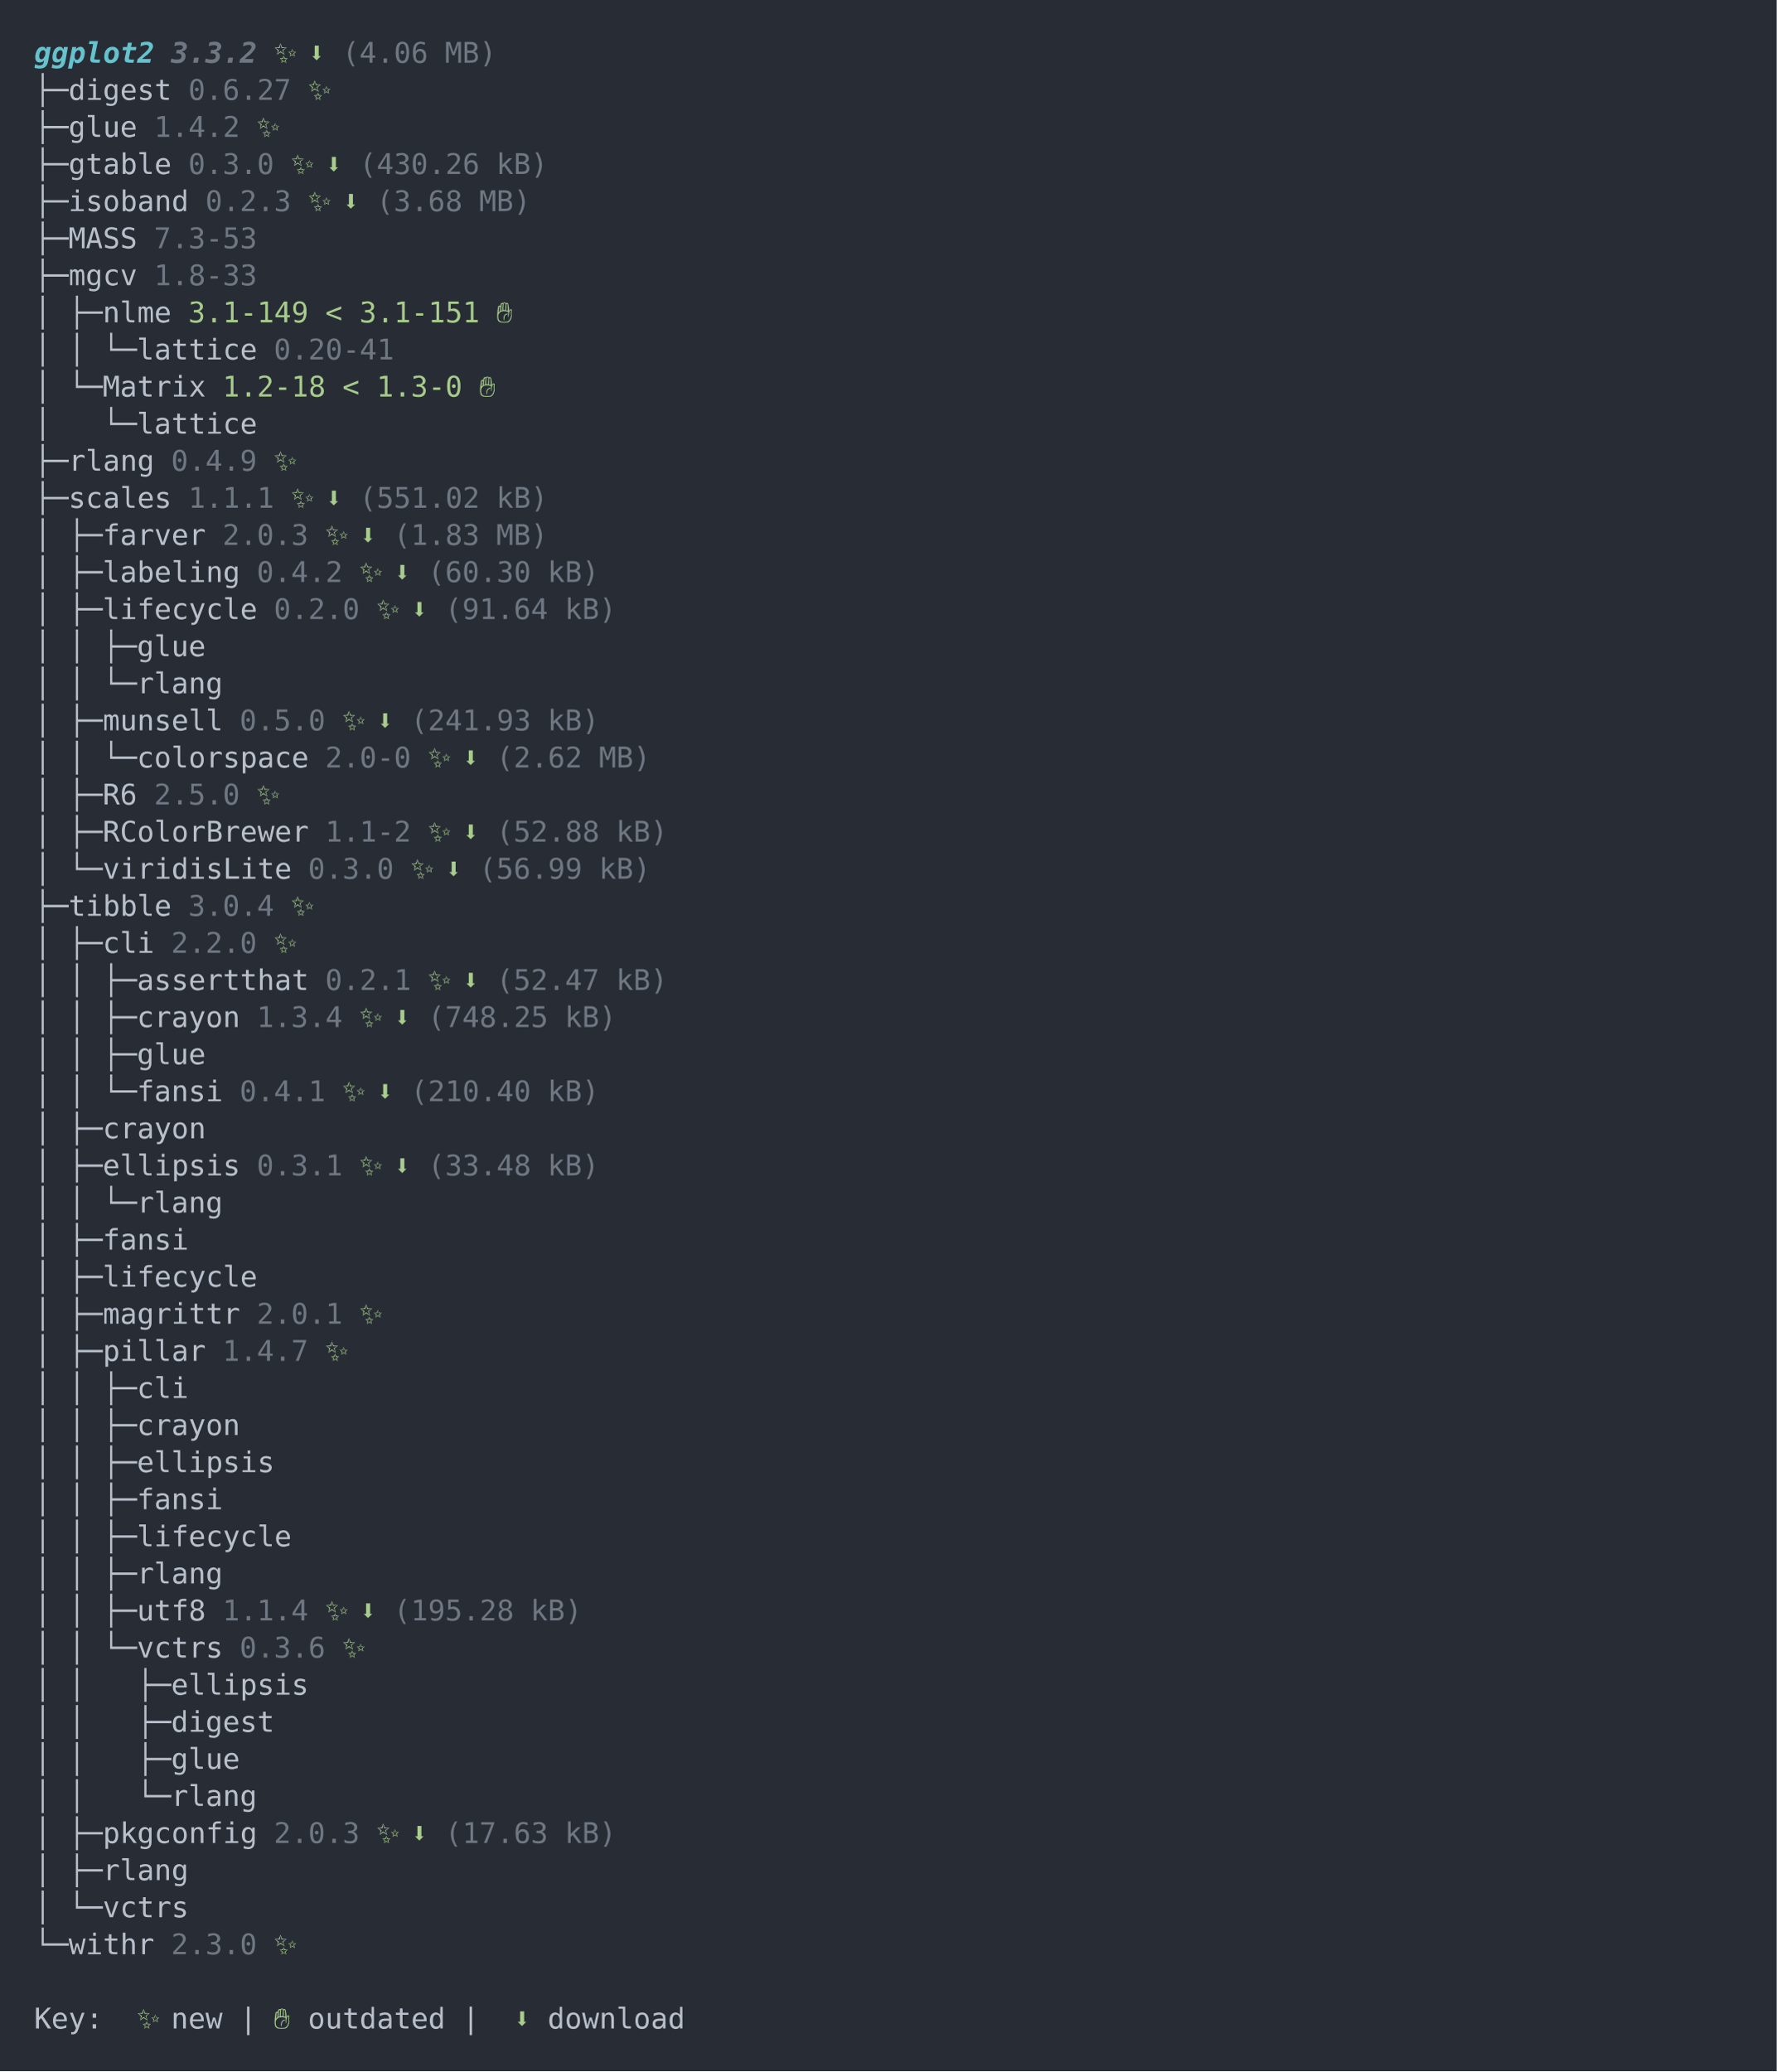
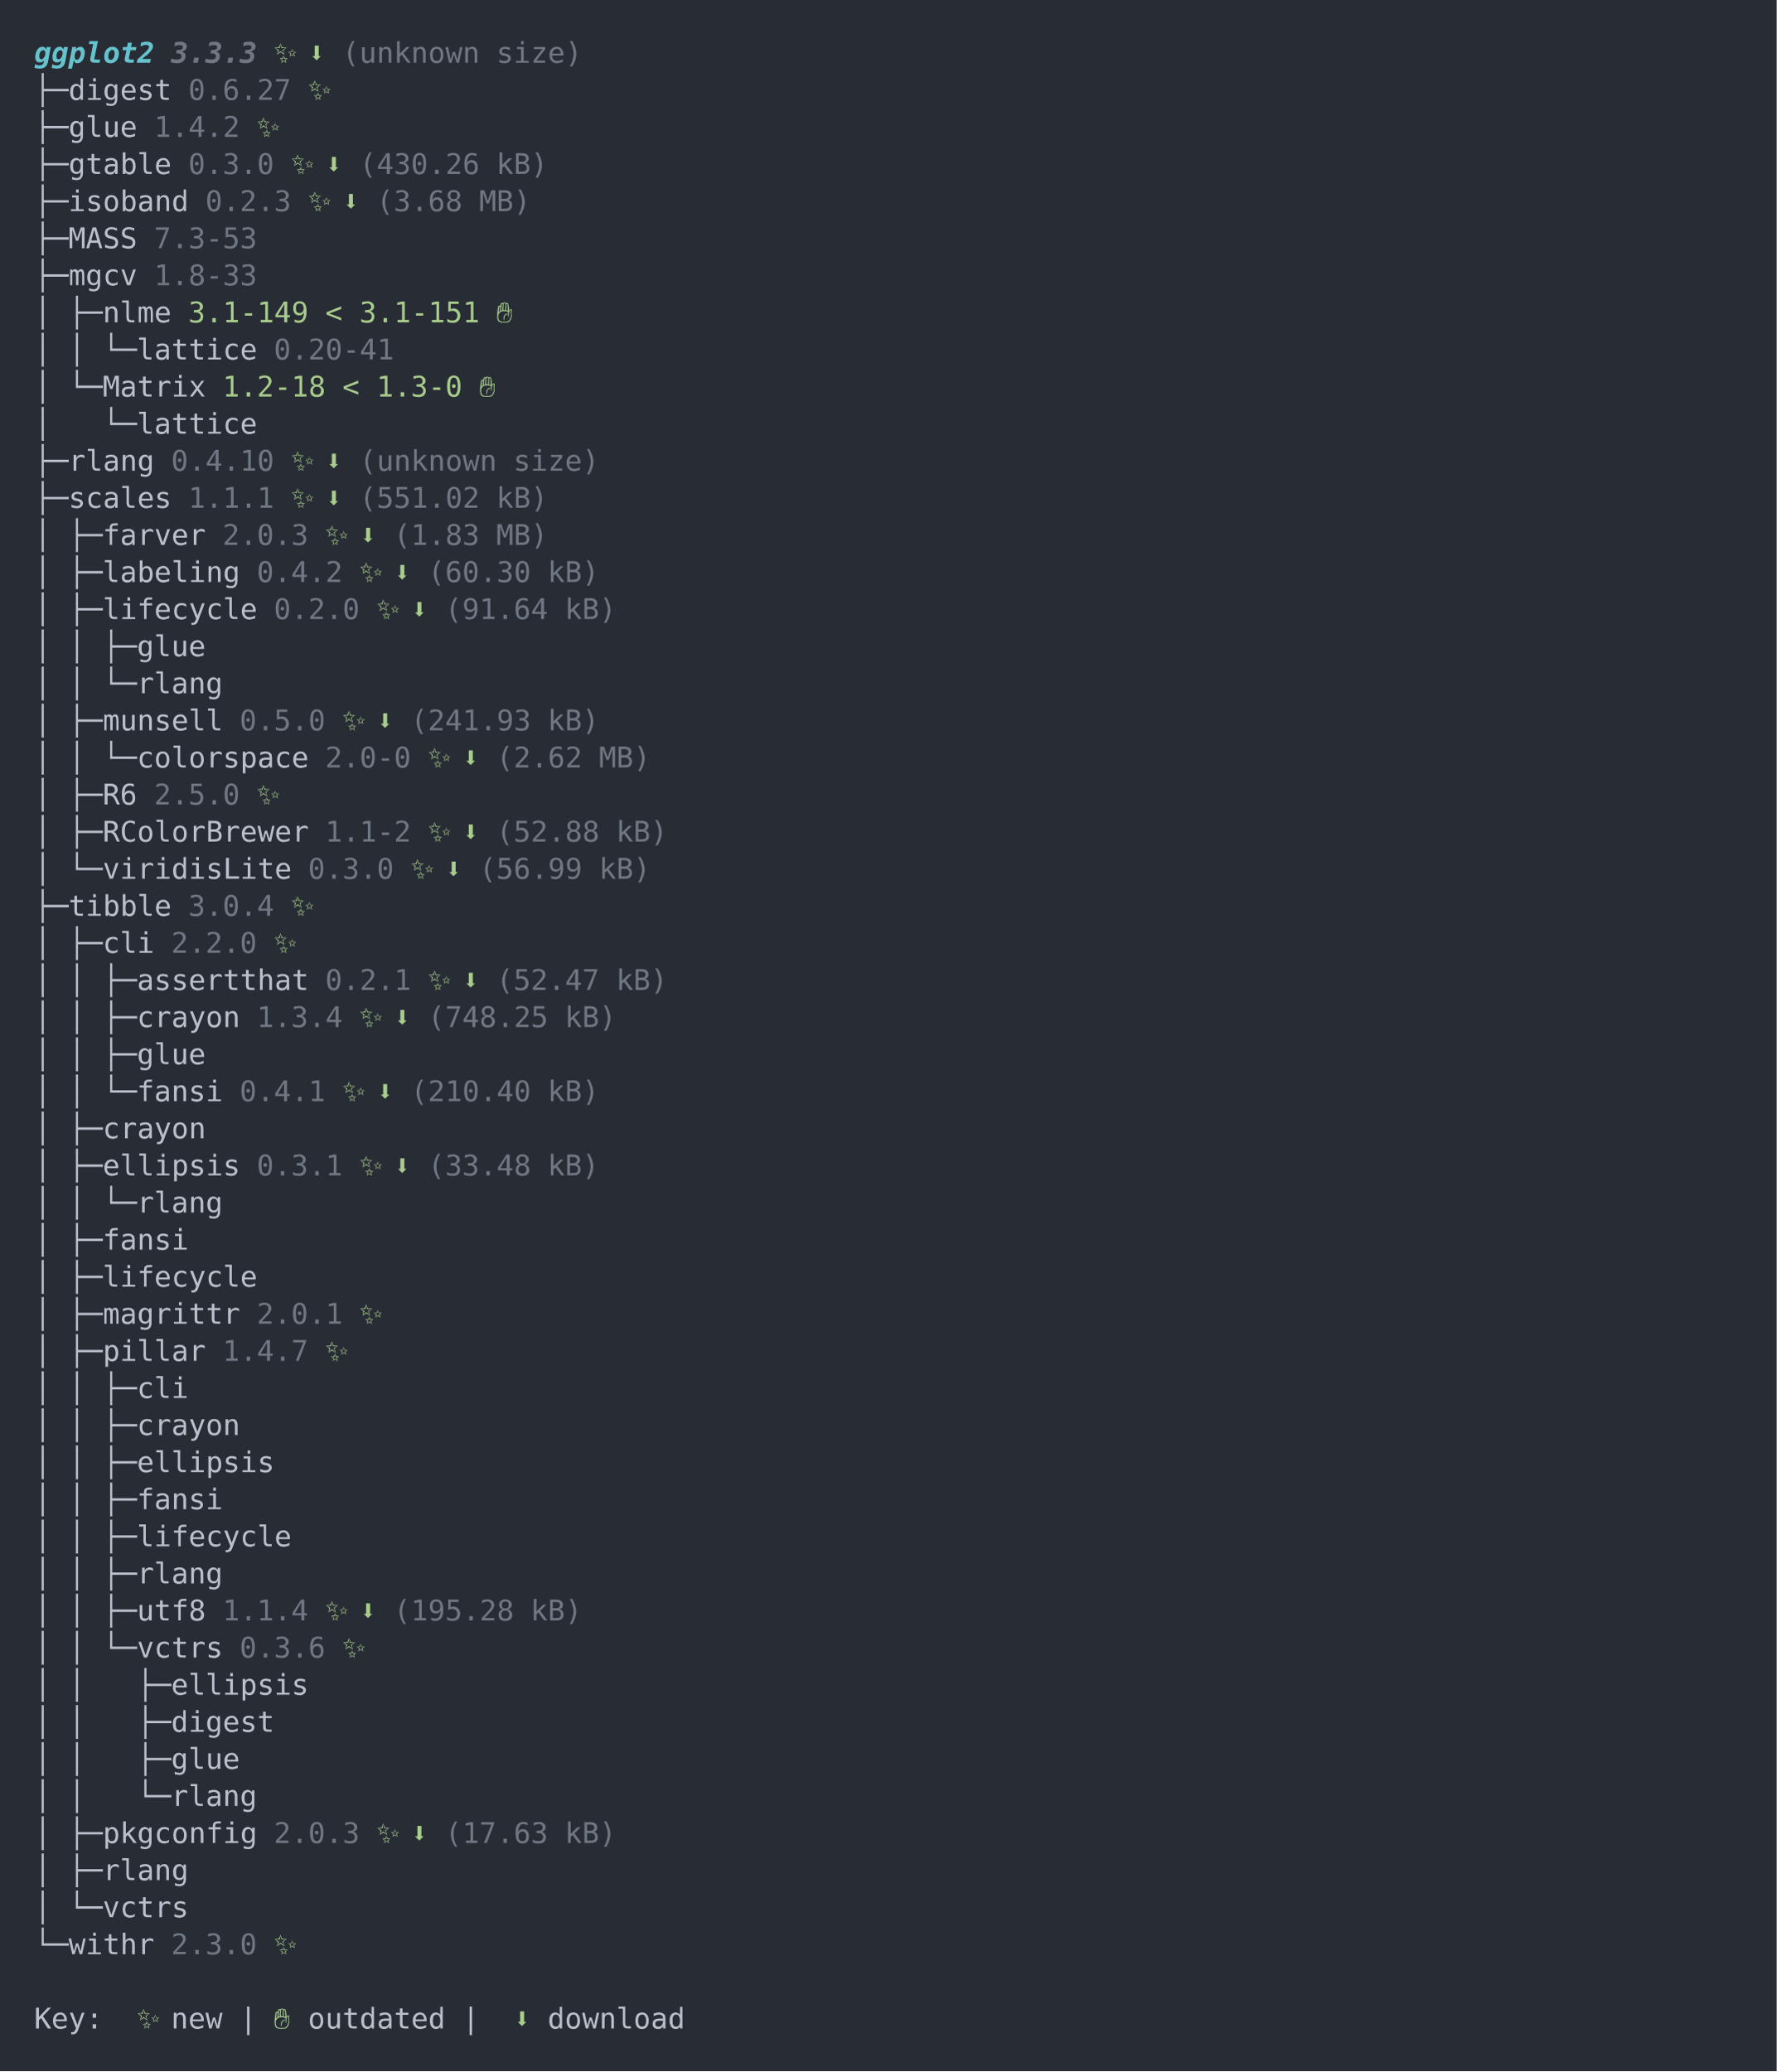
<svg xmlns="http://www.w3.org/2000/svg" xmlns:xlink="http://www.w3.org/1999/xlink" width="1040" height="1212.34">
  <rect width="1040" height="1212.34" rx="0" ry="0" class="a" />
  <svg height="1172.34" viewBox="0 0 100 117.234" width="1000" x="20" y="20">
    <style>.a{fill:rgb(40,45,53)}.b{font-family:'Fira Code',Monaco,Consolas,Menlo,'Bitstream Vera Sans Mono','Powerline Symbols',monospace}.c{fill:rgb(185,192,203);white-space:pre}.d{fill:transparent}.e{fill:rgb(102,194,205);font-style:italic;font-weight:bold;white-space:pre}.f{fill:rgb(111,119,131);font-style:italic;font-weight:bold;white-space:pre}.g{fill:rgb(168,204,140);white-space:pre}.h{fill:rgb(111,119,131);white-space:pre}</style>
    <g font-family="'Fira Code',Monaco,Consolas,Menlo,'Bitstream Vera Sans Mono','Powerline Symbols',monospace" font-size="1.67" class="b">
      <defs>
        <symbol id="1">
          <text x="0" y="1.67" class="c">│</text>
          <text x="2.004" y="1.67" class="c">│</text>
          <text x="4.008" y="1.67" class="c">├─glue</text>
        </symbol>
        <symbol id="2">
          <text x="0" y="1.67" class="c">│</text>
          <text x="2.004" y="1.67" class="c">│</text>
          <text x="4.008" y="1.67" class="c">└─rlang</text>
        </symbol>
        <symbol id="a">
          <rect height="55" width="100" x="0" y="0" class="d" />
        </symbol>
      </defs>
      <rect height="117.234" width="100" class="a" />
      <svg x="0" y="0" width="100">
        <svg x="0">
          <use xlink:href="#a" />
          <text x="0" y="1.67" class="e">ggplot2</text>
-           <text x="8.016" y="1.67" class="f">3.3.2</text>
+           <text x="8.016" y="1.67" class="f">3.3.3</text>
          <text x="14.028" y="1.67" class="g">✨</text>
          <text x="16.032" y="1.67" class="g">⬇</text>
-           <text x="18.036" y="1.67" class="h">(4.06</text>
-           <text x="24.048" y="1.67" class="h">MB)</text>
+           <text x="18.036" y="1.67" class="h">(unknown</text>
+           <text x="27.054" y="1.67" class="h">size)</text>
          <text x="0" y="3.841" class="c">├─digest</text>
          <text x="9.018" y="3.841" class="h">0.6.27</text>
          <text x="16.032" y="3.841" class="g">✨</text>
          <text x="0" y="6.012" class="c">├─glue</text>
          <text x="7.014" y="6.012" class="h">1.4.2</text>
          <text x="13.026" y="6.012" class="g">✨</text>
          <text x="0" y="8.183" class="c">├─gtable</text>
          <text x="9.018" y="8.183" class="h">0.3.0</text>
          <text x="15.03" y="8.183" class="g">✨</text>
          <text x="17.034" y="8.183" class="g">⬇</text>
          <text x="19.038" y="8.183" class="h">(430.26</text>
          <text x="27.054" y="8.183" class="h">kB)</text>
          <text x="0" y="10.354" class="c">├─isoband</text>
          <text x="10.02" y="10.354" class="h">0.2.3</text>
          <text x="16.032" y="10.354" class="g">✨</text>
          <text x="18.036" y="10.354" class="g">⬇</text>
          <text x="20.04" y="10.354" class="h">(3.68</text>
          <text x="26.052" y="10.354" class="h">MB)</text>
          <text x="0" y="12.525" class="c">├─MASS</text>
          <text x="7.014" y="12.525" class="h">7.3-53</text>
          <text x="0" y="14.696" class="c">├─mgcv</text>
          <text x="7.014" y="14.696" class="h">1.8-33</text>
          <text x="0" y="16.867" class="c">│</text>
          <text x="2.004" y="16.867" class="c">├─nlme</text>
          <text x="9.018" y="16.867" class="g">3.1-149</text>
          <text x="17.034" y="16.867" class="g">&lt;</text>
          <text x="19.038" y="16.867" class="g">3.1-151</text>
          <text x="27.054" y="16.867" class="g">✋</text>
          <text x="0" y="19.038" class="c">│</text>
          <text x="2.004" y="19.038" class="c">│</text>
          <text x="4.008" y="19.038" class="c">└─lattice</text>
          <text x="14.028" y="19.038" class="h">0.20-41</text>
          <text x="0" y="21.209" class="c">│</text>
          <text x="2.004" y="21.209" class="c">└─Matrix</text>
          <text x="11.022" y="21.209" class="g">1.2-18</text>
          <text x="18.036" y="21.209" class="g">&lt;</text>
          <text x="20.04" y="21.209" class="g">1.3-0</text>
          <text x="26.052" y="21.209" class="g">✋</text>
          <text x="0" y="23.38" class="c">│</text>
          <text x="4.008" y="23.38" class="c">└─lattice</text>
          <text x="0" y="25.551" class="c">├─rlang</text>
-           <text x="8.016" y="25.551" class="h">0.4.9</text>
-           <text x="14.028" y="25.551" class="g">✨</text>
+           <text x="8.016" y="25.551" class="h">0.4.10</text>
+           <text x="15.03" y="25.551" class="g">✨</text>
+           <text x="17.034" y="25.551" class="g">⬇</text>
+           <text x="19.038" y="25.551" class="h">(unknown</text>
+           <text x="28.056" y="25.551" class="h">size)</text>
          <text x="0" y="27.722" class="c">├─scales</text>
          <text x="9.018" y="27.722" class="h">1.1.1</text>
          <text x="15.03" y="27.722" class="g">✨</text>
          <text x="17.034" y="27.722" class="g">⬇</text>
          <text x="19.038" y="27.722" class="h">(551.02</text>
          <text x="27.054" y="27.722" class="h">kB)</text>
          <text x="0" y="29.893" class="c">│</text>
          <text x="2.004" y="29.893" class="c">├─farver</text>
          <text x="11.022" y="29.893" class="h">2.0.3</text>
          <text x="17.034" y="29.893" class="g">✨</text>
          <text x="19.038" y="29.893" class="g">⬇</text>
          <text x="21.042" y="29.893" class="h">(1.83</text>
          <text x="27.054" y="29.893" class="h">MB)</text>
          <text x="0" y="32.064" class="c">│</text>
          <text x="2.004" y="32.064" class="c">├─labeling</text>
          <text x="13.026" y="32.064" class="h">0.4.2</text>
          <text x="19.038" y="32.064" class="g">✨</text>
          <text x="21.042" y="32.064" class="g">⬇</text>
          <text x="23.046" y="32.064" class="h">(60.30</text>
          <text x="30.06" y="32.064" class="h">kB)</text>
          <text x="0" y="34.235" class="c">│</text>
          <text x="2.004" y="34.235" class="c">├─lifecycle</text>
          <text x="14.028" y="34.235" class="h">0.2.0</text>
          <text x="20.04" y="34.235" class="g">✨</text>
          <text x="22.044" y="34.235" class="g">⬇</text>
          <text x="24.048" y="34.235" class="h">(91.64</text>
          <text x="31.062" y="34.235" class="h">kB)</text>
          <use xlink:href="#1" y="34.736" />
          <use xlink:href="#2" y="36.907" />
          <text x="0" y="40.748" class="c">│</text>
          <text x="2.004" y="40.748" class="c">├─munsell</text>
          <text x="12.024" y="40.748" class="h">0.5.0</text>
          <text x="18.036" y="40.748" class="g">✨</text>
          <text x="20.04" y="40.748" class="g">⬇</text>
          <text x="22.044" y="40.748" class="h">(241.93</text>
          <text x="30.06" y="40.748" class="h">kB)</text>
          <text x="0" y="42.919" class="c">│</text>
          <text x="2.004" y="42.919" class="c">│</text>
          <text x="4.008" y="42.919" class="c">└─colorspace</text>
          <text x="17.034" y="42.919" class="h">2.0-0</text>
          <text x="23.046" y="42.919" class="g">✨</text>
          <text x="25.05" y="42.919" class="g">⬇</text>
          <text x="27.054" y="42.919" class="h">(2.62</text>
          <text x="33.066" y="42.919" class="h">MB)</text>
          <text x="0" y="45.09" class="c">│</text>
          <text x="2.004" y="45.09" class="c">├─R6</text>
          <text x="7.014" y="45.09" class="h">2.5.0</text>
          <text x="13.026" y="45.09" class="g">✨</text>
          <text x="0" y="47.261" class="c">│</text>
          <text x="2.004" y="47.261" class="c">├─RColorBrewer</text>
          <text x="17.034" y="47.261" class="h">1.1-2</text>
          <text x="23.046" y="47.261" class="g">✨</text>
          <text x="25.05" y="47.261" class="g">⬇</text>
          <text x="27.054" y="47.261" class="h">(52.88</text>
          <text x="34.068" y="47.261" class="h">kB)</text>
          <text x="0" y="49.432" class="c">│</text>
          <text x="2.004" y="49.432" class="c">└─viridisLite</text>
          <text x="16.032" y="49.432" class="h">0.3.0</text>
          <text x="22.044" y="49.432" class="g">✨</text>
          <text x="24.048" y="49.432" class="g">⬇</text>
          <text x="26.052" y="49.432" class="h">(56.99</text>
          <text x="33.066" y="49.432" class="h">kB)</text>
          <text x="0" y="51.603" class="c">├─tibble</text>
          <text x="9.018" y="51.603" class="h">3.0.4</text>
          <text x="15.03" y="51.603" class="g">✨</text>
          <text x="0" y="53.774" class="c">│</text>
          <text x="2.004" y="53.774" class="c">├─cli</text>
          <text x="8.016" y="53.774" class="h">2.2.0</text>
          <text x="14.028" y="53.774" class="g">✨</text>
          <text x="0" y="55.945" class="c">│</text>
          <text x="2.004" y="55.945" class="c">│</text>
          <text x="4.008" y="55.945" class="c">├─assertthat</text>
          <text x="17.034" y="55.945" class="h">0.2.1</text>
          <text x="23.046" y="55.945" class="g">✨</text>
          <text x="25.05" y="55.945" class="g">⬇</text>
          <text x="27.054" y="55.945" class="h">(52.47</text>
          <text x="34.068" y="55.945" class="h">kB)</text>
          <text x="0" y="58.116" class="c">│</text>
          <text x="2.004" y="58.116" class="c">│</text>
          <text x="4.008" y="58.116" class="c">├─crayon</text>
          <text x="13.026" y="58.116" class="h">1.3.4</text>
          <text x="19.038" y="58.116" class="g">✨</text>
          <text x="21.042" y="58.116" class="g">⬇</text>
          <text x="23.046" y="58.116" class="h">(748.25</text>
          <text x="31.062" y="58.116" class="h">kB)</text>
          <use xlink:href="#1" y="58.617" />
          <text x="0" y="62.458" class="c">│</text>
          <text x="2.004" y="62.458" class="c">│</text>
          <text x="4.008" y="62.458" class="c">└─fansi</text>
          <text x="12.024" y="62.458" class="h">0.4.1</text>
          <text x="18.036" y="62.458" class="g">✨</text>
          <text x="20.04" y="62.458" class="g">⬇</text>
          <text x="22.044" y="62.458" class="h">(210.40</text>
          <text x="30.06" y="62.458" class="h">kB)</text>
          <text x="0" y="64.629" class="c">│</text>
          <text x="2.004" y="64.629" class="c">├─crayon</text>
          <text x="0" y="66.8" class="c">│</text>
          <text x="2.004" y="66.8" class="c">├─ellipsis</text>
          <text x="13.026" y="66.8" class="h">0.3.1</text>
          <text x="19.038" y="66.8" class="g">✨</text>
          <text x="21.042" y="66.8" class="g">⬇</text>
          <text x="23.046" y="66.8" class="h">(33.48</text>
          <text x="30.06" y="66.8" class="h">kB)</text>
          <use xlink:href="#2" y="67.301" />
          <text x="0" y="71.142" class="c">│</text>
          <text x="2.004" y="71.142" class="c">├─fansi</text>
          <text x="0" y="73.313" class="c">│</text>
          <text x="2.004" y="73.313" class="c">├─lifecycle</text>
          <text x="0" y="75.484" class="c">│</text>
          <text x="2.004" y="75.484" class="c">├─magrittr</text>
          <text x="13.026" y="75.484" class="h">2.0.1</text>
          <text x="19.038" y="75.484" class="g">✨</text>
          <text x="0" y="77.655" class="c">│</text>
          <text x="2.004" y="77.655" class="c">├─pillar</text>
          <text x="11.022" y="77.655" class="h">1.4.7</text>
          <text x="17.034" y="77.655" class="g">✨</text>
          <text x="0" y="79.826" class="c">│</text>
          <text x="2.004" y="79.826" class="c">│</text>
          <text x="4.008" y="79.826" class="c">├─cli</text>
          <text x="0" y="81.997" class="c">│</text>
          <text x="2.004" y="81.997" class="c">│</text>
          <text x="4.008" y="81.997" class="c">├─crayon</text>
          <text x="0" y="84.168" class="c">│</text>
          <text x="2.004" y="84.168" class="c">│</text>
          <text x="4.008" y="84.168" class="c">├─ellipsis</text>
          <text x="0" y="86.339" class="c">│</text>
          <text x="2.004" y="86.339" class="c">│</text>
          <text x="4.008" y="86.339" class="c">├─fansi</text>
          <text x="0" y="88.51" class="c">│</text>
          <text x="2.004" y="88.51" class="c">│</text>
          <text x="4.008" y="88.51" class="c">├─lifecycle</text>
          <text x="0" y="90.681" class="c">│</text>
          <text x="2.004" y="90.681" class="c">│</text>
          <text x="4.008" y="90.681" class="c">├─rlang</text>
          <text x="0" y="92.852" class="c">│</text>
          <text x="2.004" y="92.852" class="c">│</text>
          <text x="4.008" y="92.852" class="c">├─utf8</text>
          <text x="11.022" y="92.852" class="h">1.1.4</text>
          <text x="17.034" y="92.852" class="g">✨</text>
          <text x="19.038" y="92.852" class="g">⬇</text>
          <text x="21.042" y="92.852" class="h">(195.28</text>
          <text x="29.058" y="92.852" class="h">kB)</text>
          <text x="0" y="95.023" class="c">│</text>
          <text x="2.004" y="95.023" class="c">│</text>
          <text x="4.008" y="95.023" class="c">└─vctrs</text>
          <text x="12.024" y="95.023" class="h">0.3.6</text>
          <text x="18.036" y="95.023" class="g">✨</text>
          <text x="0" y="97.194" class="c">│</text>
          <text x="2.004" y="97.194" class="c">│</text>
          <text x="6.012" y="97.194" class="c">├─ellipsis</text>
          <text x="0" y="99.365" class="c">│</text>
          <text x="2.004" y="99.365" class="c">│</text>
          <text x="6.012" y="99.365" class="c">├─digest</text>
          <text x="0" y="101.536" class="c">│</text>
          <text x="2.004" y="101.536" class="c">│</text>
          <text x="6.012" y="101.536" class="c">├─glue</text>
          <text x="0" y="103.707" class="c">│</text>
          <text x="2.004" y="103.707" class="c">│</text>
          <text x="6.012" y="103.707" class="c">└─rlang</text>
          <text x="0" y="105.878" class="c">│</text>
          <text x="2.004" y="105.878" class="c">├─pkgconfig</text>
          <text x="14.028" y="105.878" class="h">2.0.3</text>
          <text x="20.04" y="105.878" class="g">✨</text>
          <text x="22.044" y="105.878" class="g">⬇</text>
          <text x="24.048" y="105.878" class="h">(17.63</text>
          <text x="31.062" y="105.878" class="h">kB)</text>
          <text x="0" y="108.049" class="c">│</text>
          <text x="2.004" y="108.049" class="c">├─rlang</text>
          <text x="0" y="110.22" class="c">│</text>
          <text x="2.004" y="110.22" class="c">└─vctrs</text>
          <text x="0" y="112.391" class="c">└─withr</text>
          <text x="8.016" y="112.391" class="h">2.3.0</text>
          <text x="14.028" y="112.391" class="g">✨</text>
          <text x="0" y="116.733" class="c">Key:</text>
          <text x="6.012" y="116.733" class="g">✨</text>
          <text x="8.016" y="116.733" class="c">new</text>
          <text x="12.024" y="116.733" class="c">|</text>
          <text x="14.028" y="116.733" class="g">✋</text>
          <text x="16.032" y="116.733" class="c">outdated</text>
          <text x="25.05" y="116.733" class="c">|</text>
          <text x="28.056" y="116.733" class="g">⬇</text>
          <text x="30.06" y="116.733" class="c">download</text>
        </svg>
      </svg>
    </g>
  </svg>
</svg>
